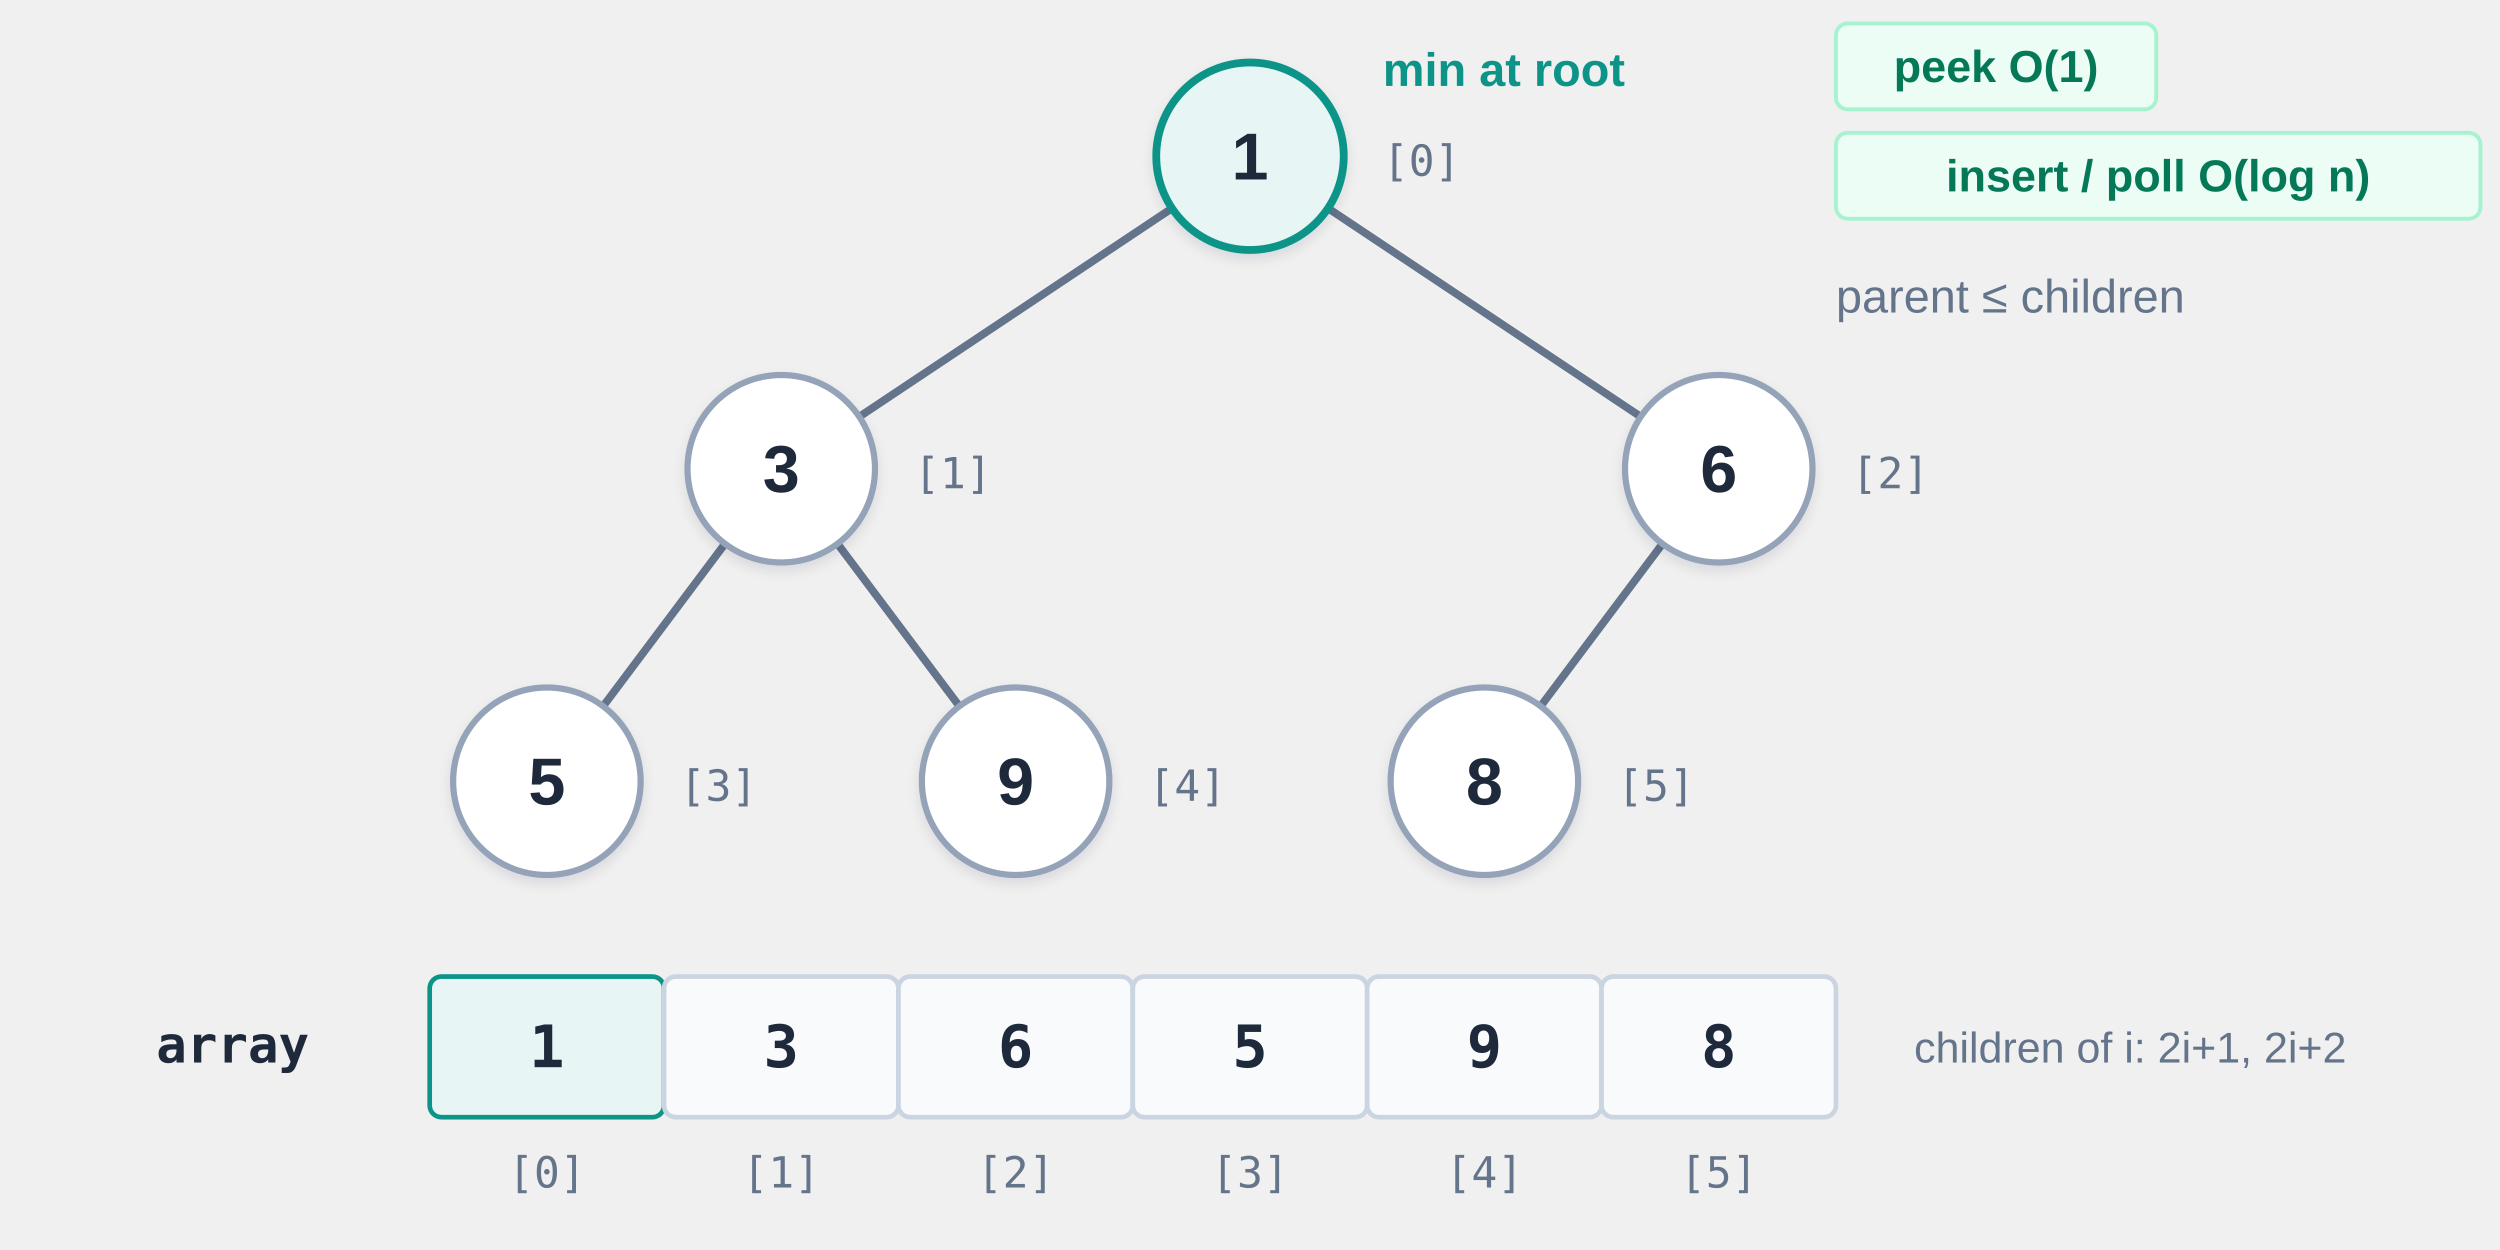
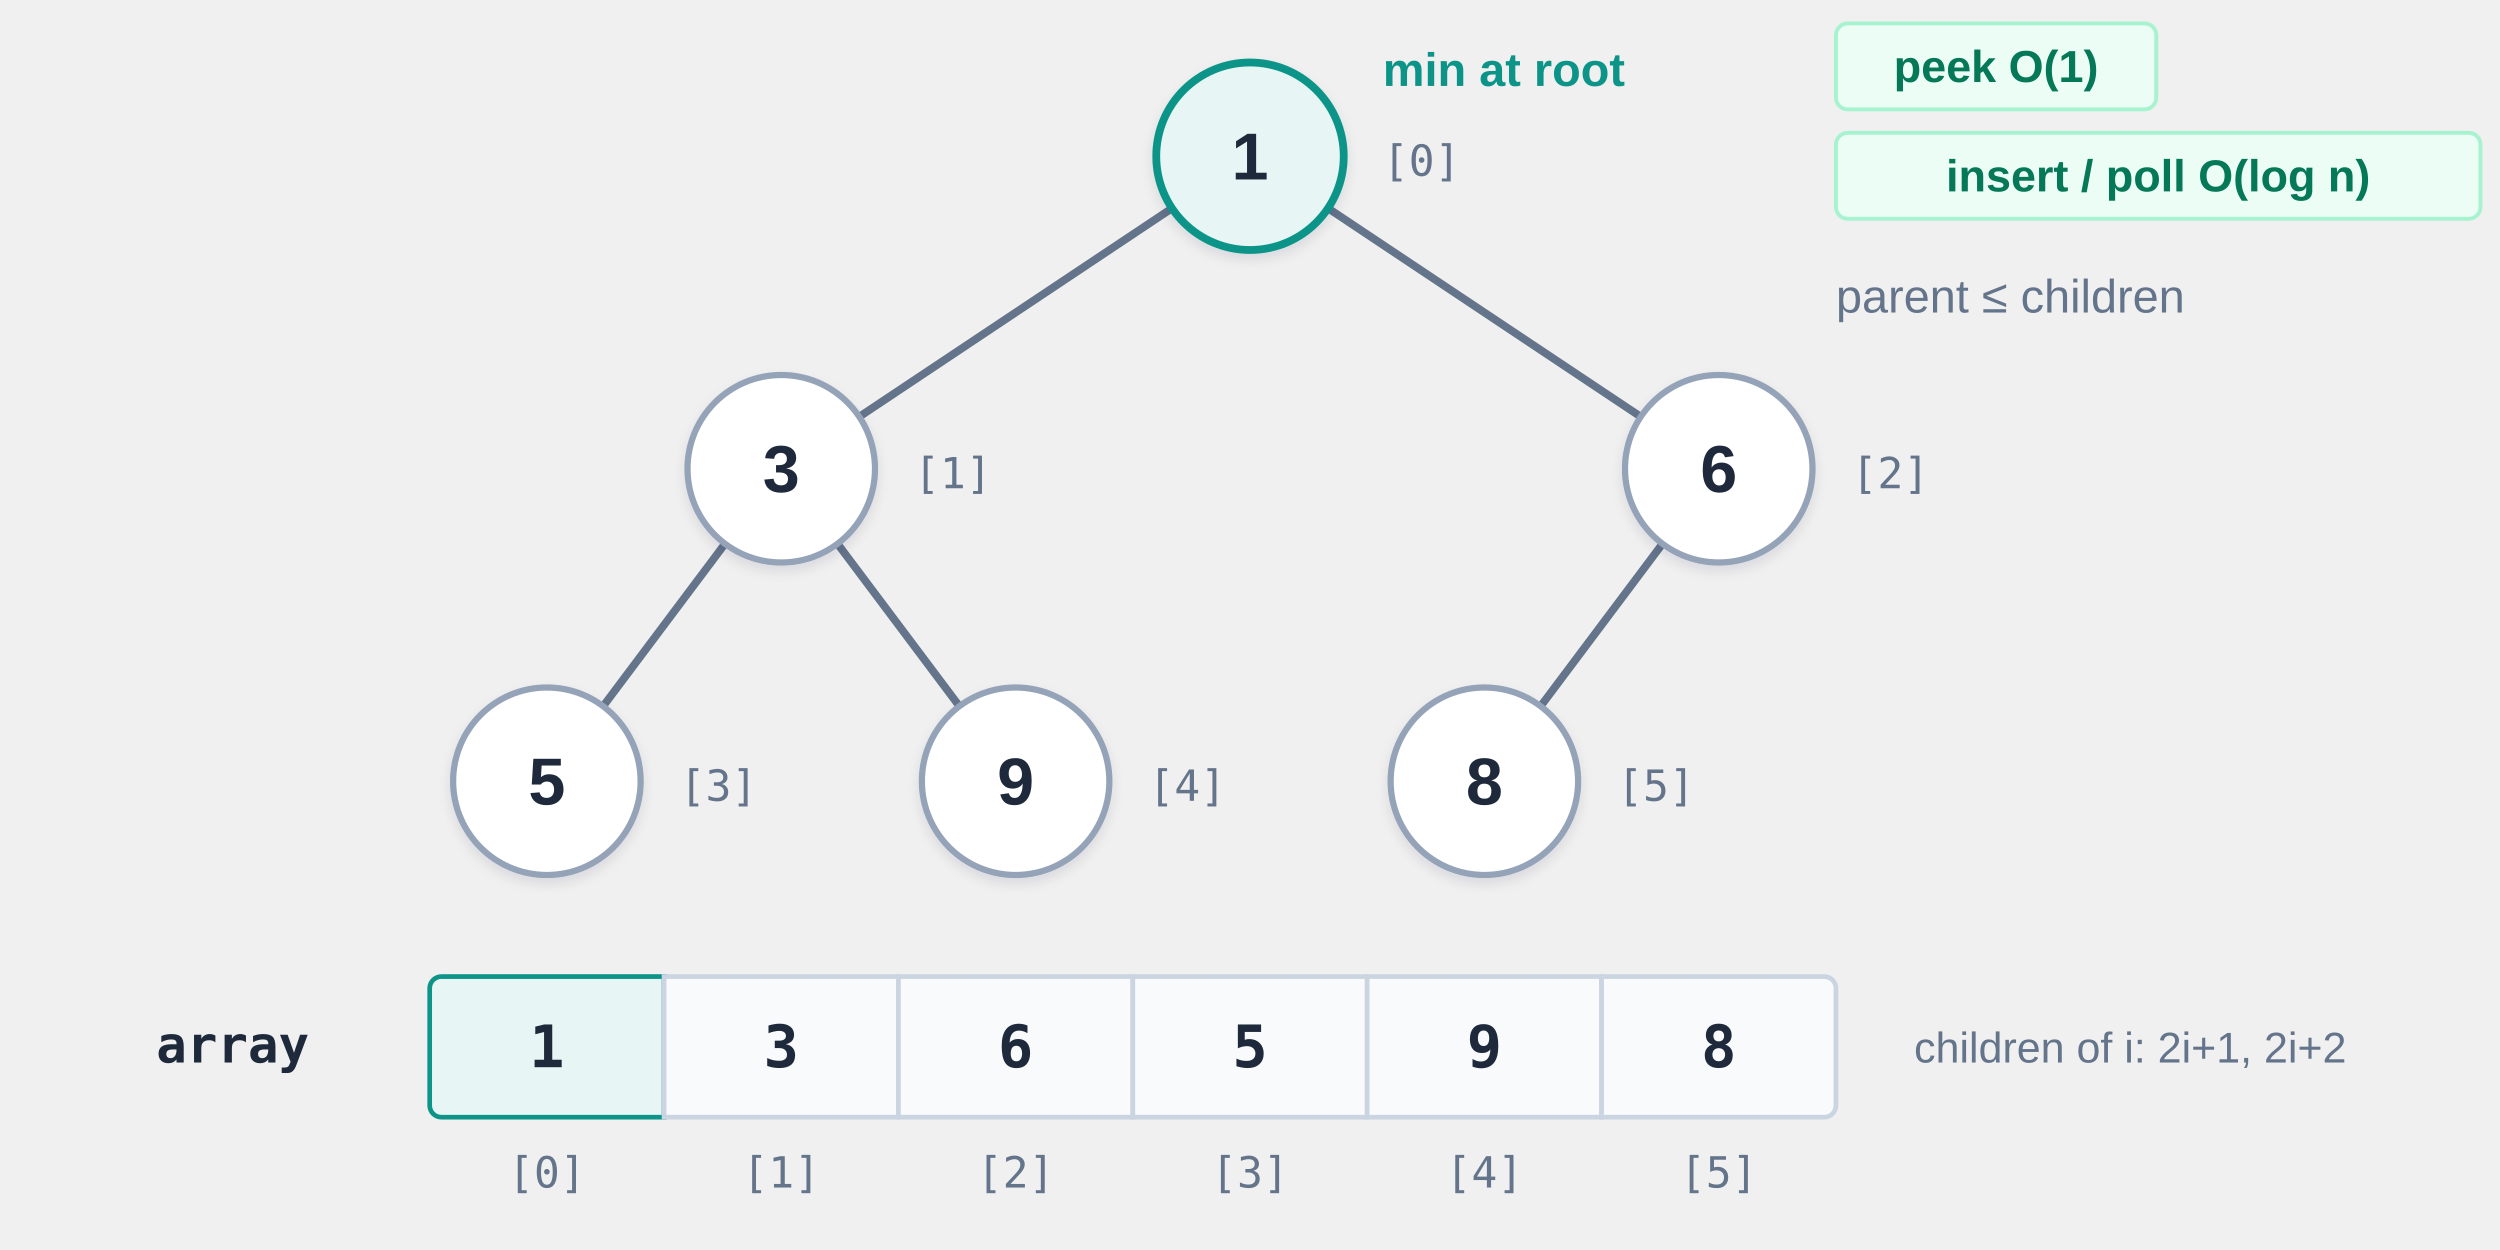
<svg xmlns="http://www.w3.org/2000/svg" width="640" height="320" viewBox="0 0 640 320" role="img" aria-label="Min-heap: root 1, children 3 and 6, then 5, 9 and 8; every parent is less than or equal to its children. The same heap stored in an array is 1, 3, 6, 5, 9, 8 at indices 0 to 5">
  <defs>
    <marker id="hp-a" viewBox="0 0 10 10" refX="9" refY="5" markerWidth="7" markerHeight="7" orient="auto-start-reverse">
      <path d="M0 0 L10 5 L0 10 Z" fill="#7C8DA6" />
    </marker>
    <marker id="hp-h" viewBox="0 0 10 10" refX="9" refY="5" markerWidth="7" markerHeight="7" orient="auto-start-reverse">
      <path d="M0 0 L10 5 L0 10 Z" fill="#B45309" />
    </marker>
    <filter id="hp-s" x="-10%" y="-15%" width="120%" height="150%">
      <feDropShadow dx="0" dy="1.5" stdDeviation="1.5" flood-color="#0F172A" flood-opacity="0.10" />
    </filter>
  </defs>
  <path d="M320 40 L200 120" fill="none" stroke="#64748B" stroke-width="2" stroke-linecap="round" stroke-linejoin="round" />
  <path d="M320 40 L440 120" fill="none" stroke="#64748B" stroke-width="2" stroke-linecap="round" stroke-linejoin="round" />
  <path d="M200 120 L140 200" fill="none" stroke="#64748B" stroke-width="2" stroke-linecap="round" stroke-linejoin="round" />
  <path d="M200 120 L260 200" fill="none" stroke="#64748B" stroke-width="2" stroke-linecap="round" stroke-linejoin="round" />
  <path d="M440 120 L380 200" fill="none" stroke="#64748B" stroke-width="2" stroke-linecap="round" stroke-linejoin="round" />
  <circle cx="320" cy="40" r="24" fill="#E7F6F4" stroke="#0D9488" stroke-width="2" filter="url(#hp-s)" />
  <text x="320" y="45.95" text-anchor="middle" font-family="system-ui, -apple-system, 'Segoe UI', Arial, sans-serif" font-size="17" font-weight="700" fill="#1E293B">1</text>
  <circle cx="200" cy="120" r="24" fill="#FFFFFF" stroke="#94A3B8" stroke-width="1.6" filter="url(#hp-s)" />
  <text x="200" y="125.95" text-anchor="middle" font-family="system-ui, -apple-system, 'Segoe UI', Arial, sans-serif" font-size="17" font-weight="700" fill="#1E293B">3</text>
  <circle cx="440" cy="120" r="24" fill="#FFFFFF" stroke="#94A3B8" stroke-width="1.6" filter="url(#hp-s)" />
  <text x="440" y="125.95" text-anchor="middle" font-family="system-ui, -apple-system, 'Segoe UI', Arial, sans-serif" font-size="17" font-weight="700" fill="#1E293B">6</text>
  <circle cx="140" cy="200" r="24" fill="#FFFFFF" stroke="#94A3B8" stroke-width="1.6" filter="url(#hp-s)" />
  <text x="140" y="205.95" text-anchor="middle" font-family="system-ui, -apple-system, 'Segoe UI', Arial, sans-serif" font-size="17" font-weight="700" fill="#1E293B">5</text>
  <circle cx="260" cy="200" r="24" fill="#FFFFFF" stroke="#94A3B8" stroke-width="1.6" filter="url(#hp-s)" />
  <text x="260" y="205.95" text-anchor="middle" font-family="system-ui, -apple-system, 'Segoe UI', Arial, sans-serif" font-size="17" font-weight="700" fill="#1E293B">9</text>
  <circle cx="380" cy="200" r="24" fill="#FFFFFF" stroke="#94A3B8" stroke-width="1.6" filter="url(#hp-s)" />
  <text x="380" y="205.95" text-anchor="middle" font-family="system-ui, -apple-system, 'Segoe UI', Arial, sans-serif" font-size="17" font-weight="700" fill="#1E293B">8</text>
  <text x="354" y="45" text-anchor="start" font-family="ui-monospace, Consolas, monospace" font-size="11" font-weight="400" fill="#64748B">[0]</text>
  <text x="234" y="125" text-anchor="start" font-family="ui-monospace, Consolas, monospace" font-size="11" font-weight="400" fill="#64748B">[1]</text>
  <text x="474" y="125" text-anchor="start" font-family="ui-monospace, Consolas, monospace" font-size="11" font-weight="400" fill="#64748B">[2]</text>
  <text x="174" y="205" text-anchor="start" font-family="ui-monospace, Consolas, monospace" font-size="11" font-weight="400" fill="#64748B">[3]</text>
  <text x="294" y="205" text-anchor="start" font-family="ui-monospace, Consolas, monospace" font-size="11" font-weight="400" fill="#64748B">[4]</text>
  <text x="414" y="205" text-anchor="start" font-family="ui-monospace, Consolas, monospace" font-size="11" font-weight="400" fill="#64748B">[5]</text>
  <text x="354" y="22" text-anchor="start" font-family="system-ui, -apple-system, 'Segoe UI', Arial, sans-serif" font-size="12" font-weight="650" fill="#0D9488">min at root</text>
  <rect x="470" y="6" width="82" height="22" rx="3" fill="#ECFDF5" stroke="#A7F3D0" stroke-width="1" />
  <text x="511.0" y="21" text-anchor="middle" font-family="system-ui, -apple-system, 'Segoe UI', Arial, sans-serif" font-size="11.5" font-weight="600" fill="#047857">peek  O(1)</text>
  <rect x="470" y="34" width="165" height="22" rx="3" fill="#ECFDF5" stroke="#A7F3D0" stroke-width="1" />
  <text x="552.5" y="49" text-anchor="middle" font-family="system-ui, -apple-system, 'Segoe UI', Arial, sans-serif" font-size="11.5" font-weight="600" fill="#047857">insert / poll  O(log n)</text>
  <text x="470" y="80" text-anchor="start" font-family="system-ui, -apple-system, 'Segoe UI', Arial, sans-serif" font-size="12" font-weight="400" fill="#64748B">parent ≤ children</text>
  <text x="40" y="272" text-anchor="start" font-family="ui-monospace, Consolas, monospace" font-size="13" font-weight="600" fill="#1E293B">array</text>
-   <rect x="110" y="250" width="60" height="36" rx="3" fill="#E7F6F4" stroke="#0D9488" stroke-width="1.2" />
+   <path d="M113 250 H170 A0 0 0 0 1 170 250 V286 A0 0 0 0 1 170 286 H113 A3 3 0 0 1 110 283 V253 A3 3 0 0 1 113 250 Z" fill="#E7F6F4" stroke="#0D9488" stroke-width="1.2" />
  <text x="140.0" y="273.2" text-anchor="middle" font-family="ui-monospace, Consolas, monospace" font-size="15" font-weight="600" fill="#1E293B">1</text>
  <text x="140" y="304" text-anchor="middle" font-family="ui-monospace, Consolas, monospace" font-size="11" font-weight="400" fill="#64748B">[0]</text>
-   <rect x="170" y="250" width="60" height="36" rx="3" fill="#F8FAFC" stroke="#CBD5E1" stroke-width="1.2" />
+   <path d="M170 250 H230 A0 0 0 0 1 230 250 V286 A0 0 0 0 1 230 286 H170 A0 0 0 0 1 170 286 V250 A0 0 0 0 1 170 250 Z" fill="#F8FAFC" stroke="#CBD5E1" stroke-width="1.2" />
  <text x="200.0" y="273.2" text-anchor="middle" font-family="ui-monospace, Consolas, monospace" font-size="15" font-weight="600" fill="#1E293B">3</text>
  <text x="200" y="304" text-anchor="middle" font-family="ui-monospace, Consolas, monospace" font-size="11" font-weight="400" fill="#64748B">[1]</text>
-   <rect x="230" y="250" width="60" height="36" rx="3" fill="#F8FAFC" stroke="#CBD5E1" stroke-width="1.2" />
+   <path d="M230 250 H290 A0 0 0 0 1 290 250 V286 A0 0 0 0 1 290 286 H230 A0 0 0 0 1 230 286 V250 A0 0 0 0 1 230 250 Z" fill="#F8FAFC" stroke="#CBD5E1" stroke-width="1.2" />
  <text x="260.0" y="273.2" text-anchor="middle" font-family="ui-monospace, Consolas, monospace" font-size="15" font-weight="600" fill="#1E293B">6</text>
  <text x="260" y="304" text-anchor="middle" font-family="ui-monospace, Consolas, monospace" font-size="11" font-weight="400" fill="#64748B">[2]</text>
-   <rect x="290" y="250" width="60" height="36" rx="3" fill="#F8FAFC" stroke="#CBD5E1" stroke-width="1.2" />
+   <path d="M290 250 H350 A0 0 0 0 1 350 250 V286 A0 0 0 0 1 350 286 H290 A0 0 0 0 1 290 286 V250 A0 0 0 0 1 290 250 Z" fill="#F8FAFC" stroke="#CBD5E1" stroke-width="1.2" />
  <text x="320.0" y="273.2" text-anchor="middle" font-family="ui-monospace, Consolas, monospace" font-size="15" font-weight="600" fill="#1E293B">5</text>
  <text x="320" y="304" text-anchor="middle" font-family="ui-monospace, Consolas, monospace" font-size="11" font-weight="400" fill="#64748B">[3]</text>
-   <rect x="350" y="250" width="60" height="36" rx="3" fill="#F8FAFC" stroke="#CBD5E1" stroke-width="1.2" />
+   <path d="M350 250 H410 A0 0 0 0 1 410 250 V286 A0 0 0 0 1 410 286 H350 A0 0 0 0 1 350 286 V250 A0 0 0 0 1 350 250 Z" fill="#F8FAFC" stroke="#CBD5E1" stroke-width="1.2" />
  <text x="380.0" y="273.2" text-anchor="middle" font-family="ui-monospace, Consolas, monospace" font-size="15" font-weight="600" fill="#1E293B">9</text>
  <text x="380" y="304" text-anchor="middle" font-family="ui-monospace, Consolas, monospace" font-size="11" font-weight="400" fill="#64748B">[4]</text>
-   <rect x="410" y="250" width="60" height="36" rx="3" fill="#F8FAFC" stroke="#CBD5E1" stroke-width="1.2" />
+   <path d="M410 250 H467 A3 3 0 0 1 470 253 V283 A3 3 0 0 1 467 286 H410 A0 0 0 0 1 410 286 V250 A0 0 0 0 1 410 250 Z" fill="#F8FAFC" stroke="#CBD5E1" stroke-width="1.2" />
  <text x="440.0" y="273.2" text-anchor="middle" font-family="ui-monospace, Consolas, monospace" font-size="15" font-weight="600" fill="#1E293B">8</text>
  <text x="440" y="304" text-anchor="middle" font-family="ui-monospace, Consolas, monospace" font-size="11" font-weight="400" fill="#64748B">[5]</text>
  <text x="490" y="272" text-anchor="start" font-family="system-ui, -apple-system, 'Segoe UI', Arial, sans-serif" font-size="11" font-weight="400" fill="#64748B">children of i: 2i+1, 2i+2</text>
</svg>
